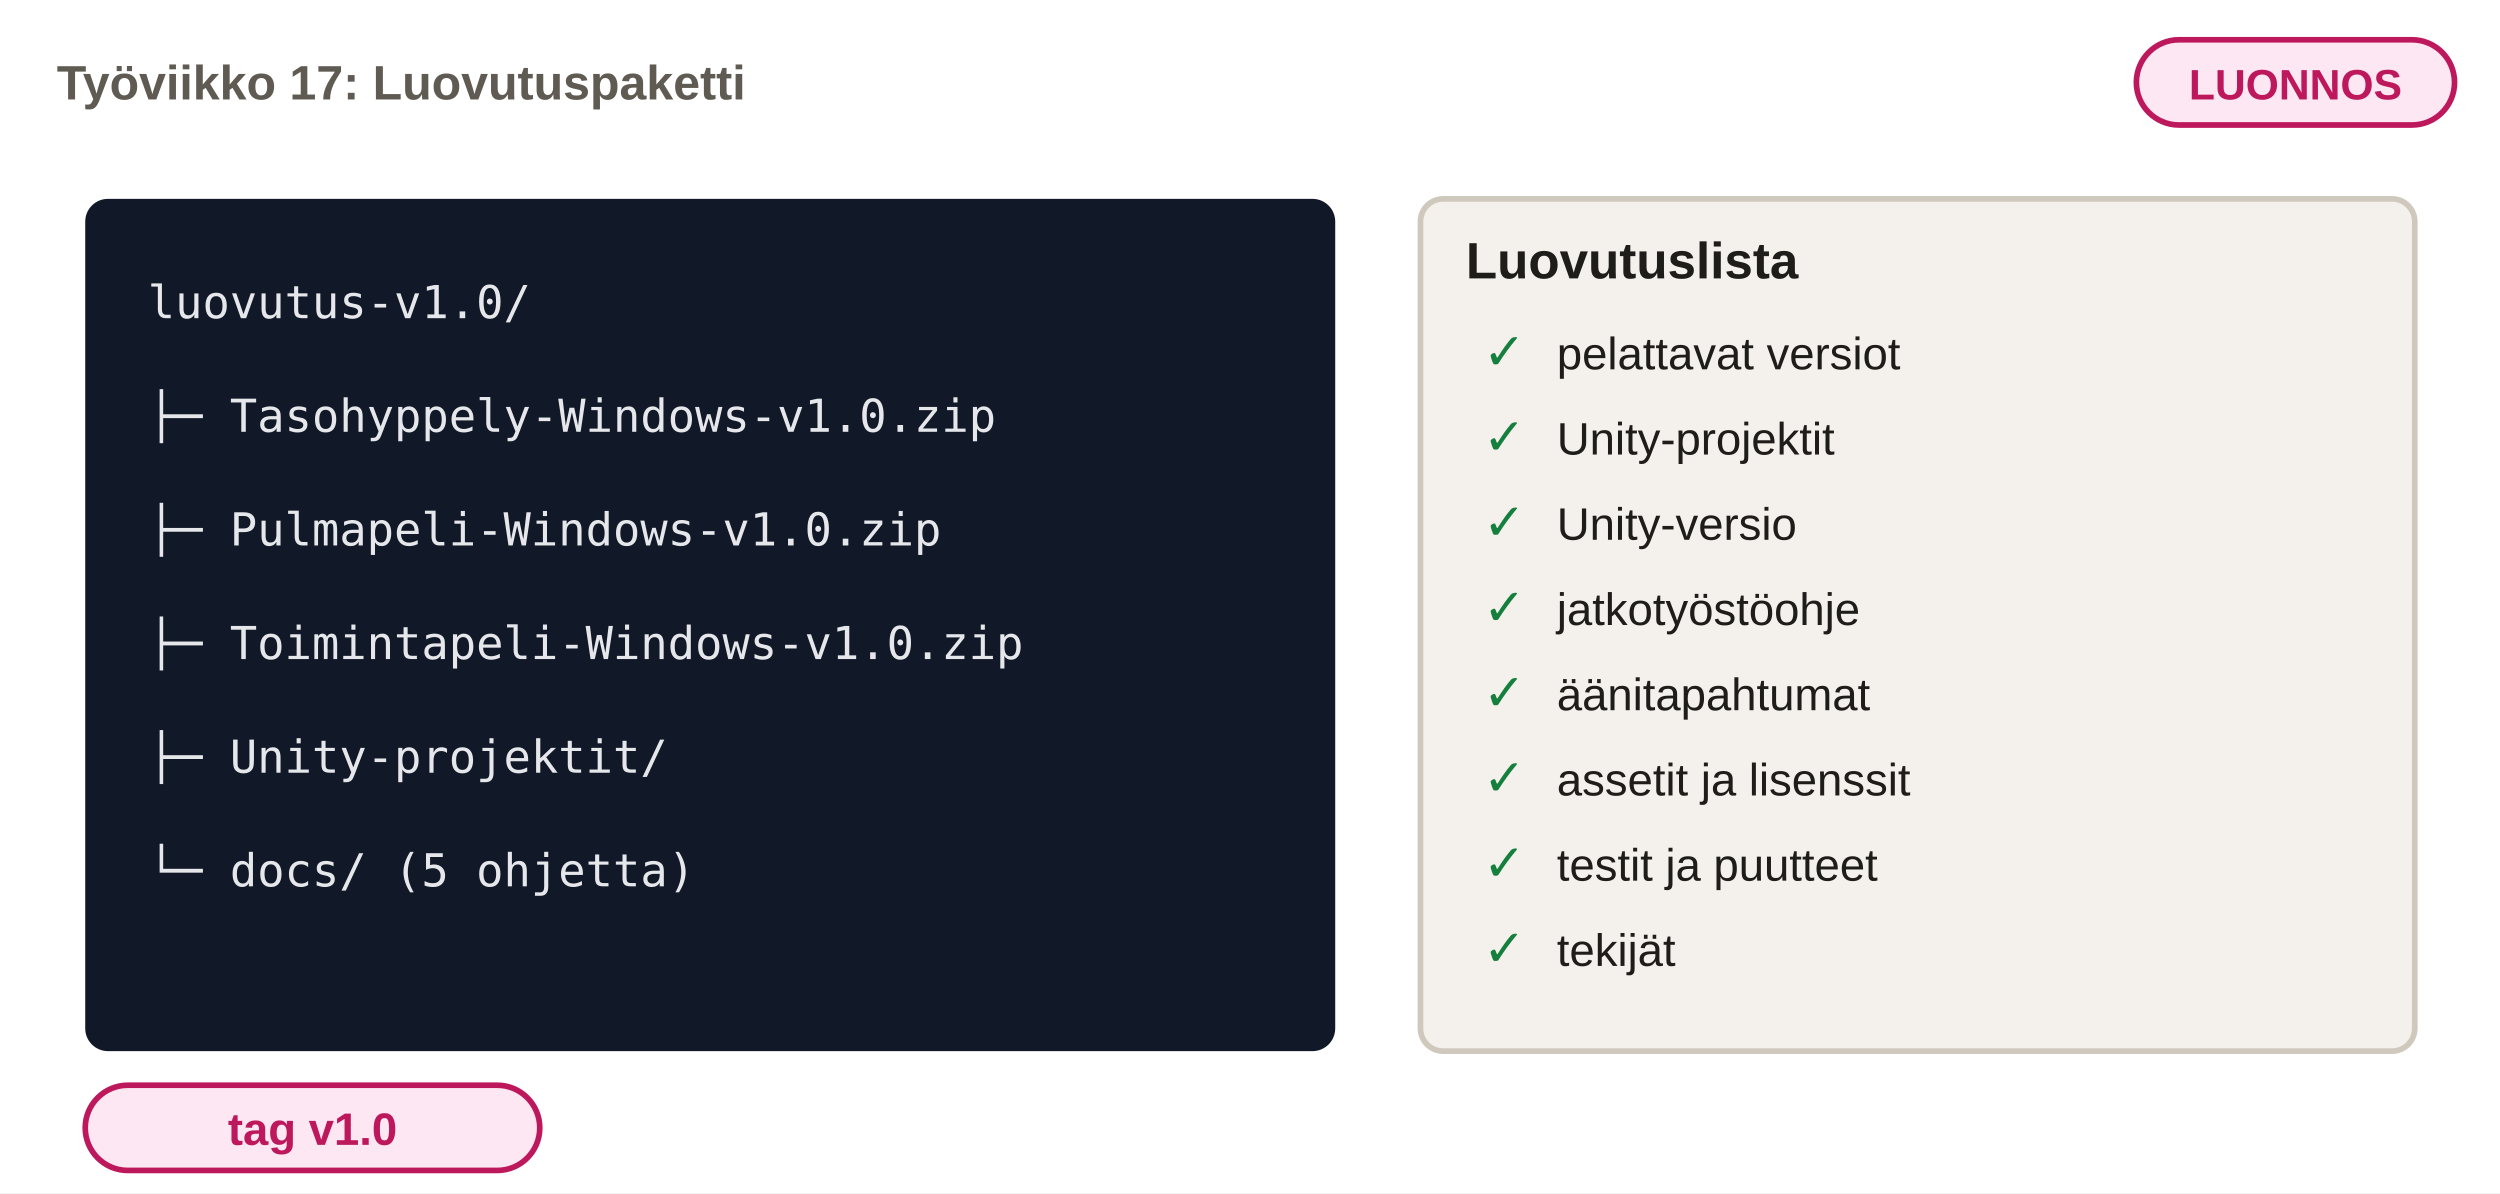
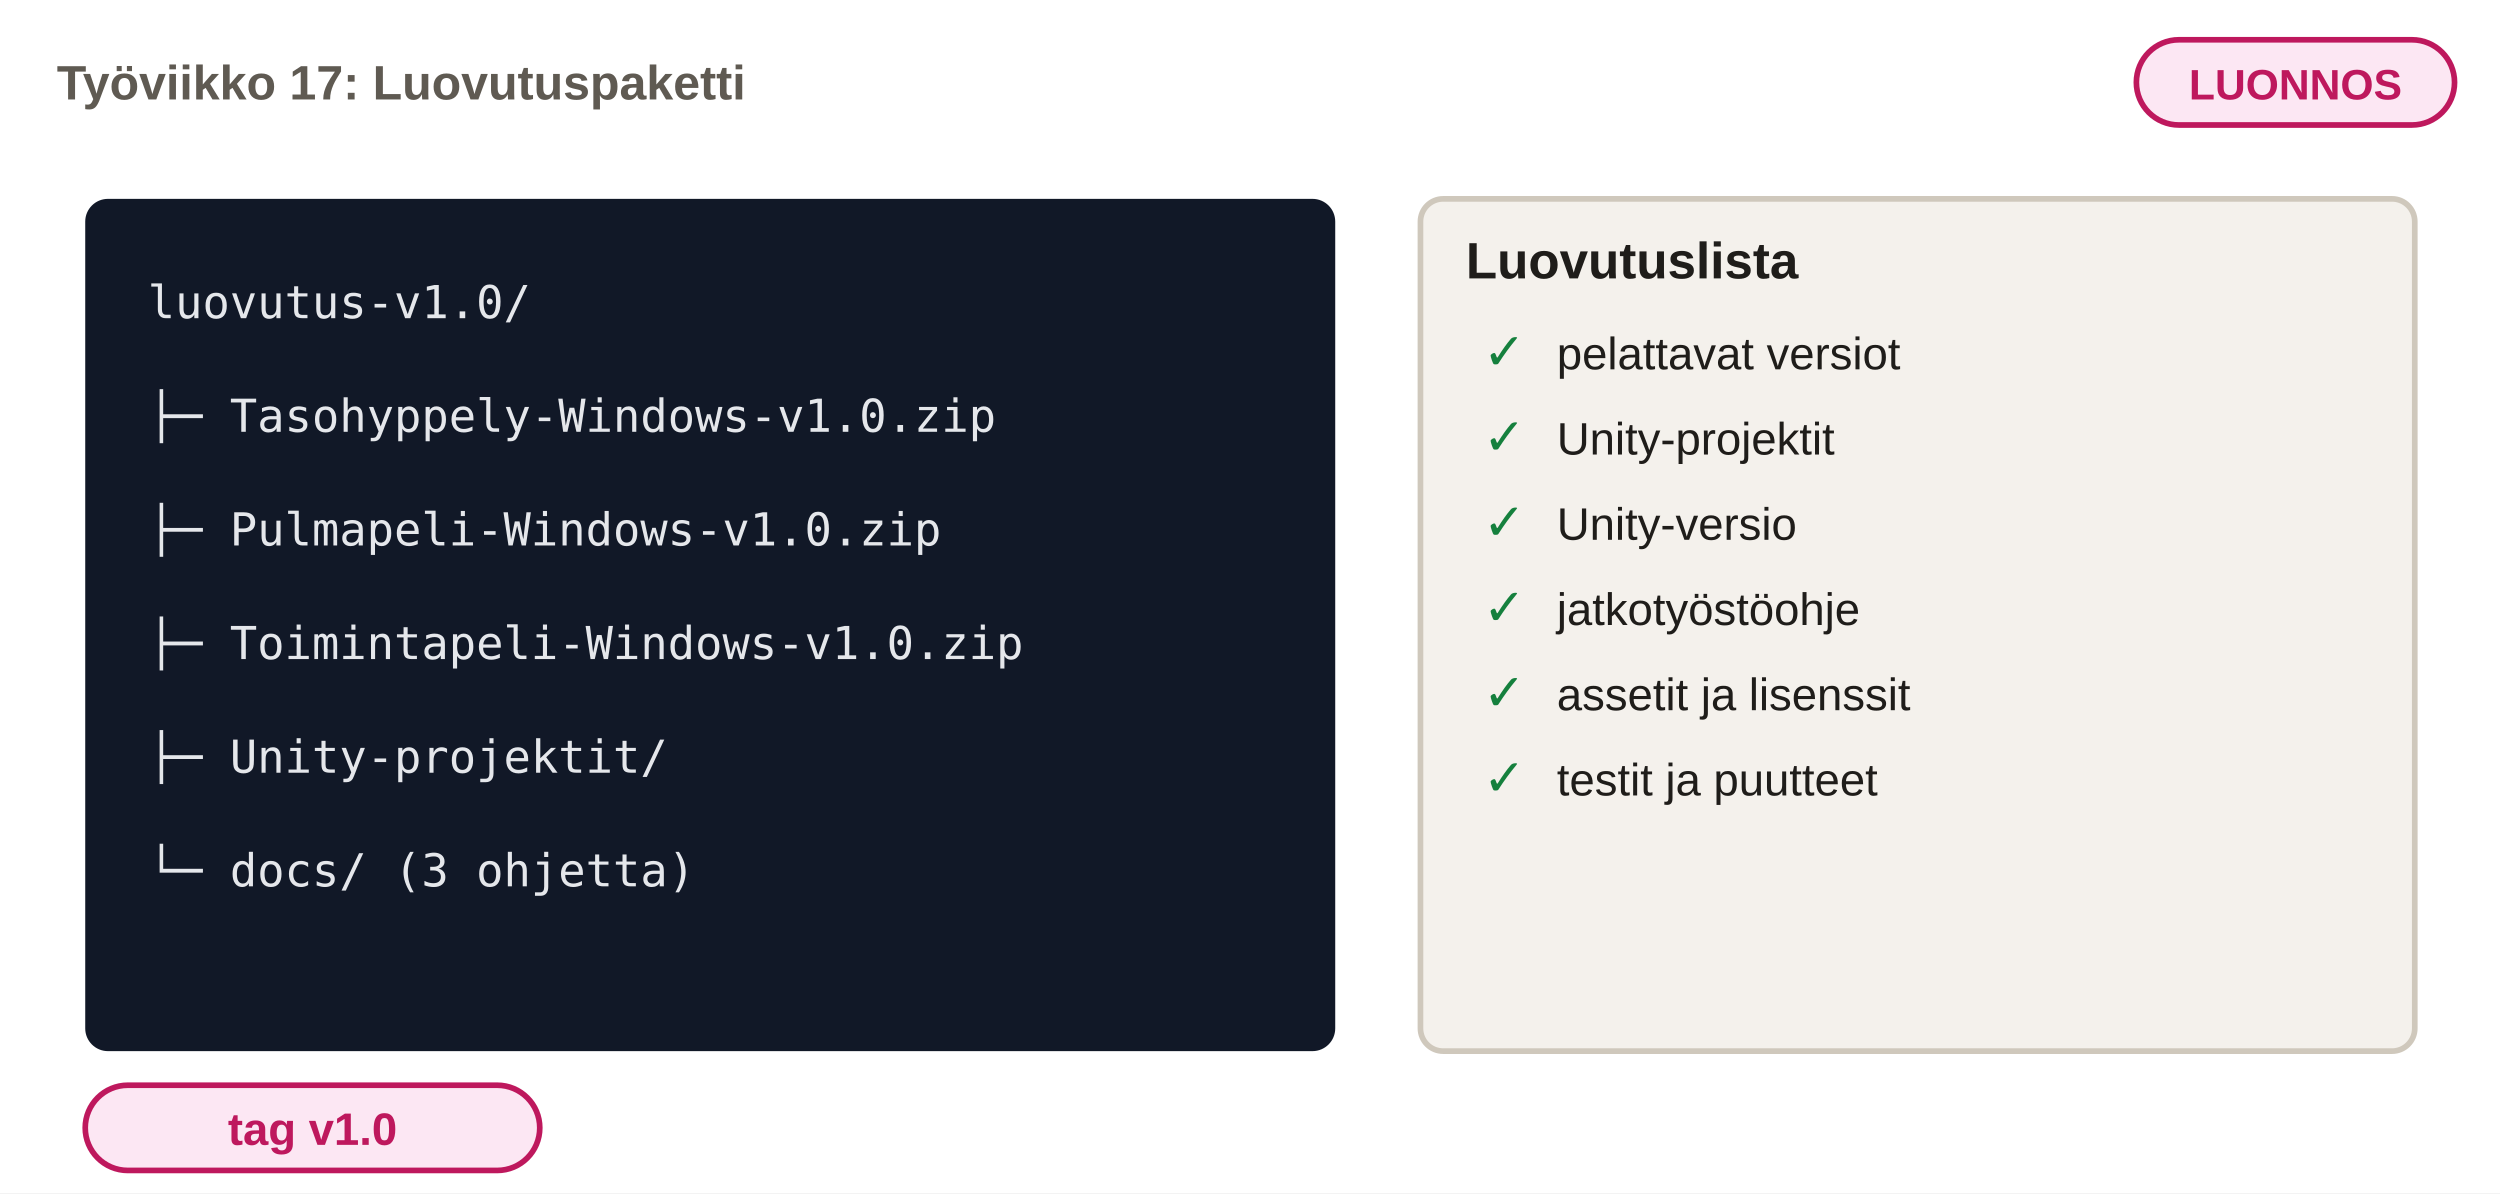
<svg xmlns="http://www.w3.org/2000/svg" viewBox="0 0 880 420" width="880" height="420" role="img">
  <defs>
    <marker id="nuoli" viewBox="0 0 10 10" refX="9" refY="5" markerWidth="7" markerHeight="7" orient="auto-start-reverse">
      <path d="M0 0 L10 5 L0 10 z" fill="#1f1d1a" />
    </marker>
  </defs>
  <rect width="880" height="420" fill="#ffffff" />
  <text x="20" y="35" font-family="Arial, Helvetica, sans-serif" font-size="17" fill="#5f5a52" text-anchor="start" font-weight="bold">Työviikko 17: Luovutuspaketti</text>
  <rect x="752" y="14" width="112" height="30" rx="15" fill="#fce7f3" stroke="#be185d" stroke-width="2" />
  <text x="808" y="35" font-family="Arial, Helvetica, sans-serif" font-size="15" fill="#be185d" text-anchor="middle" font-weight="bold">LUONNOS</text>
  <rect x="30" y="70" width="440" height="300" rx="8" fill="#111827" stroke="none" stroke-width="0" />
  <text x="52" y="112" font-family="Menlo, Consolas, monospace" font-size="16" fill="#e5e7eb" text-anchor="start" font-weight="normal">luovutus-v1.0/</text>
  <text x="52" y="152" font-family="Menlo, Consolas, monospace" font-size="16" fill="#e5e7eb" text-anchor="start" font-weight="normal">├─ Tasohyppely-Windows-v1.0.zip</text>
  <text x="52" y="192" font-family="Menlo, Consolas, monospace" font-size="16" fill="#e5e7eb" text-anchor="start" font-weight="normal">├─ Pulmapeli-Windows-v1.0.zip</text>
  <text x="52" y="232" font-family="Menlo, Consolas, monospace" font-size="16" fill="#e5e7eb" text-anchor="start" font-weight="normal">├─ Toimintapeli-Windows-v1.0.zip</text>
  <text x="52" y="272" font-family="Menlo, Consolas, monospace" font-size="16" fill="#e5e7eb" text-anchor="start" font-weight="normal">├─ Unity-projektit/</text>
-   <text x="52" y="312" font-family="Menlo, Consolas, monospace" font-size="16" fill="#e5e7eb" text-anchor="start" font-weight="normal">└─ docs/  (5 ohjetta)</text>
+   <text x="52" y="312" font-family="Menlo, Consolas, monospace" font-size="16" fill="#e5e7eb" text-anchor="start" font-weight="normal">└─ docs/  (3 ohjetta)</text>
  <rect x="500" y="70" width="350" height="300" rx="8" fill="#f4f1ec" stroke="#cfc8bc" stroke-width="2" />
  <text x="516" y="98" font-family="Arial, Helvetica, sans-serif" font-size="18" fill="#1f1d1a" text-anchor="start" font-weight="bold">Luovutuslista</text>
  <text x="522" y="130" font-family="Arial, Helvetica, sans-serif" font-size="18" fill="#15803d" text-anchor="start" font-weight="bold">✓</text>
  <text x="548" y="130" font-family="Arial, Helvetica, sans-serif" font-size="16" fill="#1f1d1a" text-anchor="start" font-weight="normal">pelattavat versiot</text>
  <text x="522" y="160" font-family="Arial, Helvetica, sans-serif" font-size="18" fill="#15803d" text-anchor="start" font-weight="bold">✓</text>
  <text x="548" y="160" font-family="Arial, Helvetica, sans-serif" font-size="16" fill="#1f1d1a" text-anchor="start" font-weight="normal">Unity-projektit</text>
  <text x="522" y="190" font-family="Arial, Helvetica, sans-serif" font-size="18" fill="#15803d" text-anchor="start" font-weight="bold">✓</text>
  <text x="548" y="190" font-family="Arial, Helvetica, sans-serif" font-size="16" fill="#1f1d1a" text-anchor="start" font-weight="normal">Unity-versio</text>
  <text x="522" y="220" font-family="Arial, Helvetica, sans-serif" font-size="18" fill="#15803d" text-anchor="start" font-weight="bold">✓</text>
  <text x="548" y="220" font-family="Arial, Helvetica, sans-serif" font-size="16" fill="#1f1d1a" text-anchor="start" font-weight="normal">jatkotyöstöohje</text>
  <text x="522" y="250" font-family="Arial, Helvetica, sans-serif" font-size="18" fill="#15803d" text-anchor="start" font-weight="bold">✓</text>
-   <text x="548" y="250" font-family="Arial, Helvetica, sans-serif" font-size="16" fill="#1f1d1a" text-anchor="start" font-weight="normal">äänitapahtumat</text>
+   <text x="548" y="250" font-family="Arial, Helvetica, sans-serif" font-size="16" fill="#1f1d1a" text-anchor="start" font-weight="normal">assetit ja lisenssit</text>
  <text x="522" y="280" font-family="Arial, Helvetica, sans-serif" font-size="18" fill="#15803d" text-anchor="start" font-weight="bold">✓</text>
-   <text x="548" y="280" font-family="Arial, Helvetica, sans-serif" font-size="16" fill="#1f1d1a" text-anchor="start" font-weight="normal">assetit ja lisenssit</text>
-   <text x="522" y="310" font-family="Arial, Helvetica, sans-serif" font-size="18" fill="#15803d" text-anchor="start" font-weight="bold">✓</text>
-   <text x="548" y="310" font-family="Arial, Helvetica, sans-serif" font-size="16" fill="#1f1d1a" text-anchor="start" font-weight="normal">testit ja puutteet</text>
-   <text x="522" y="340" font-family="Arial, Helvetica, sans-serif" font-size="18" fill="#15803d" text-anchor="start" font-weight="bold">✓</text>
-   <text x="548" y="340" font-family="Arial, Helvetica, sans-serif" font-size="16" fill="#1f1d1a" text-anchor="start" font-weight="normal">tekijät</text>
+   <text x="548" y="280" font-family="Arial, Helvetica, sans-serif" font-size="16" fill="#1f1d1a" text-anchor="start" font-weight="normal">testit ja puutteet</text>
  <rect x="30" y="382" width="160" height="30" rx="15" fill="#fce7f3" stroke="#be185d" stroke-width="2" />
  <text x="110" y="403" font-family="Arial, Helvetica, sans-serif" font-size="16" fill="#be185d" text-anchor="middle" font-weight="bold">tag v1.0</text>
</svg>
